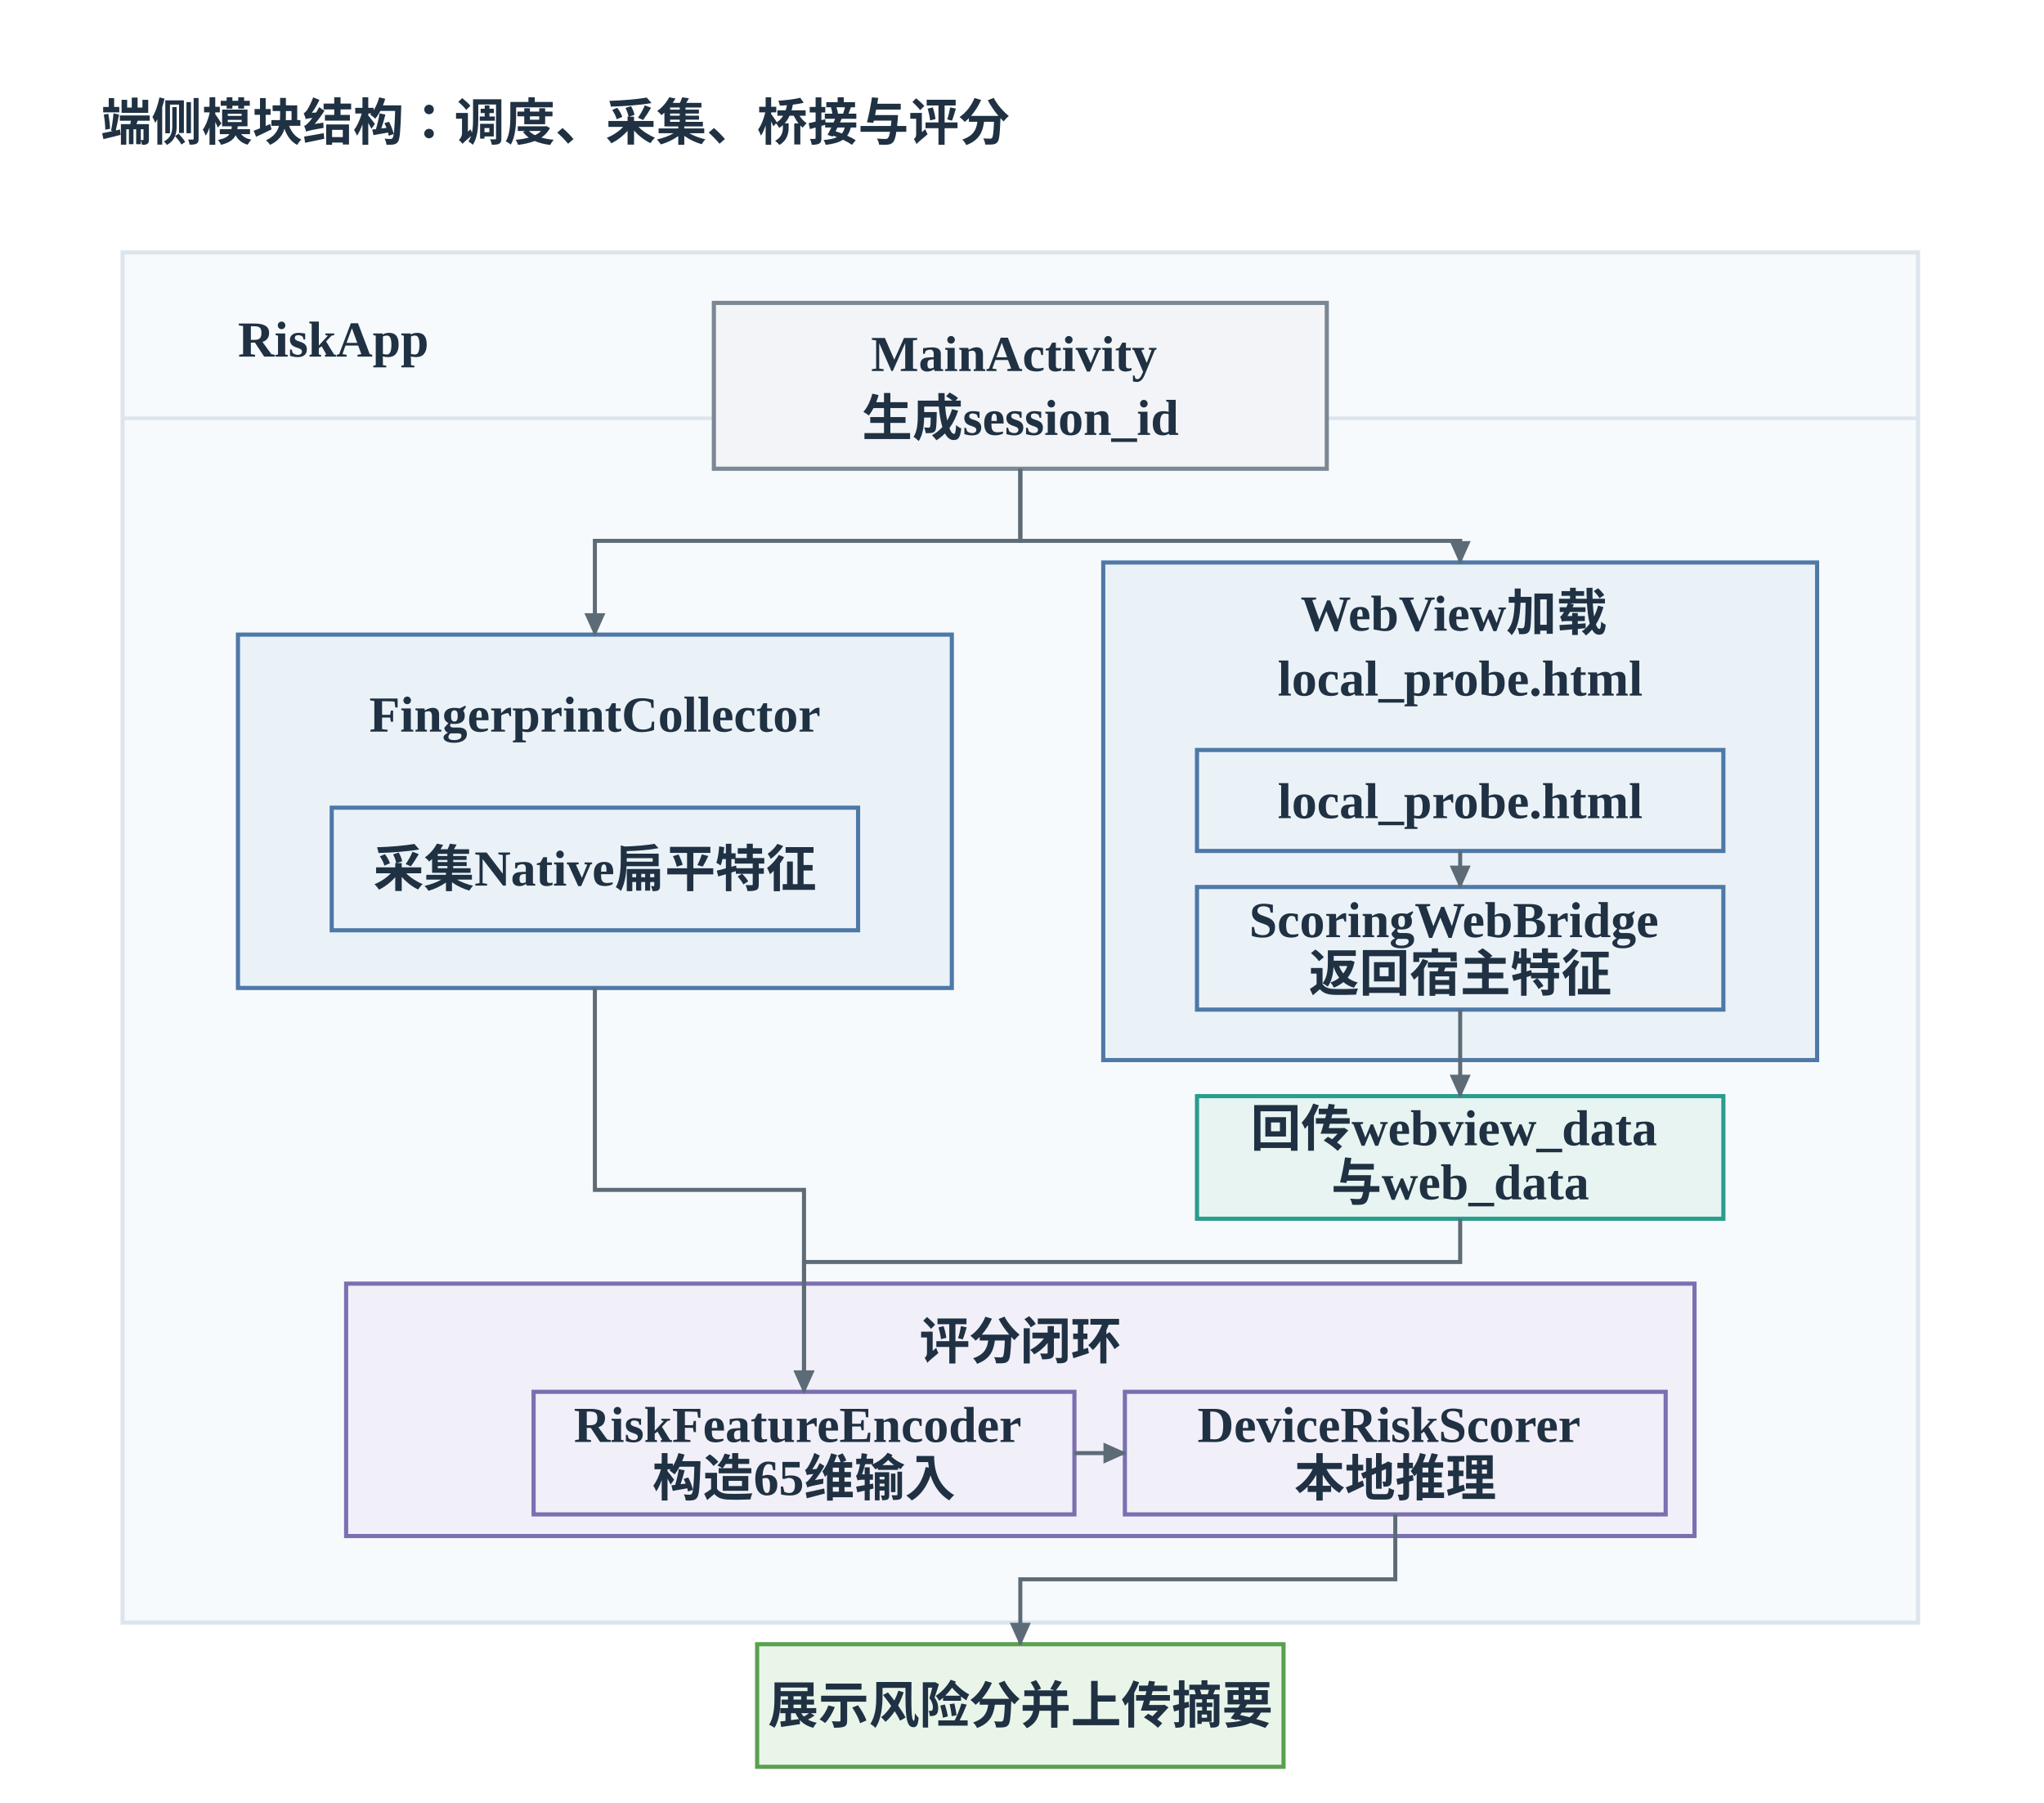
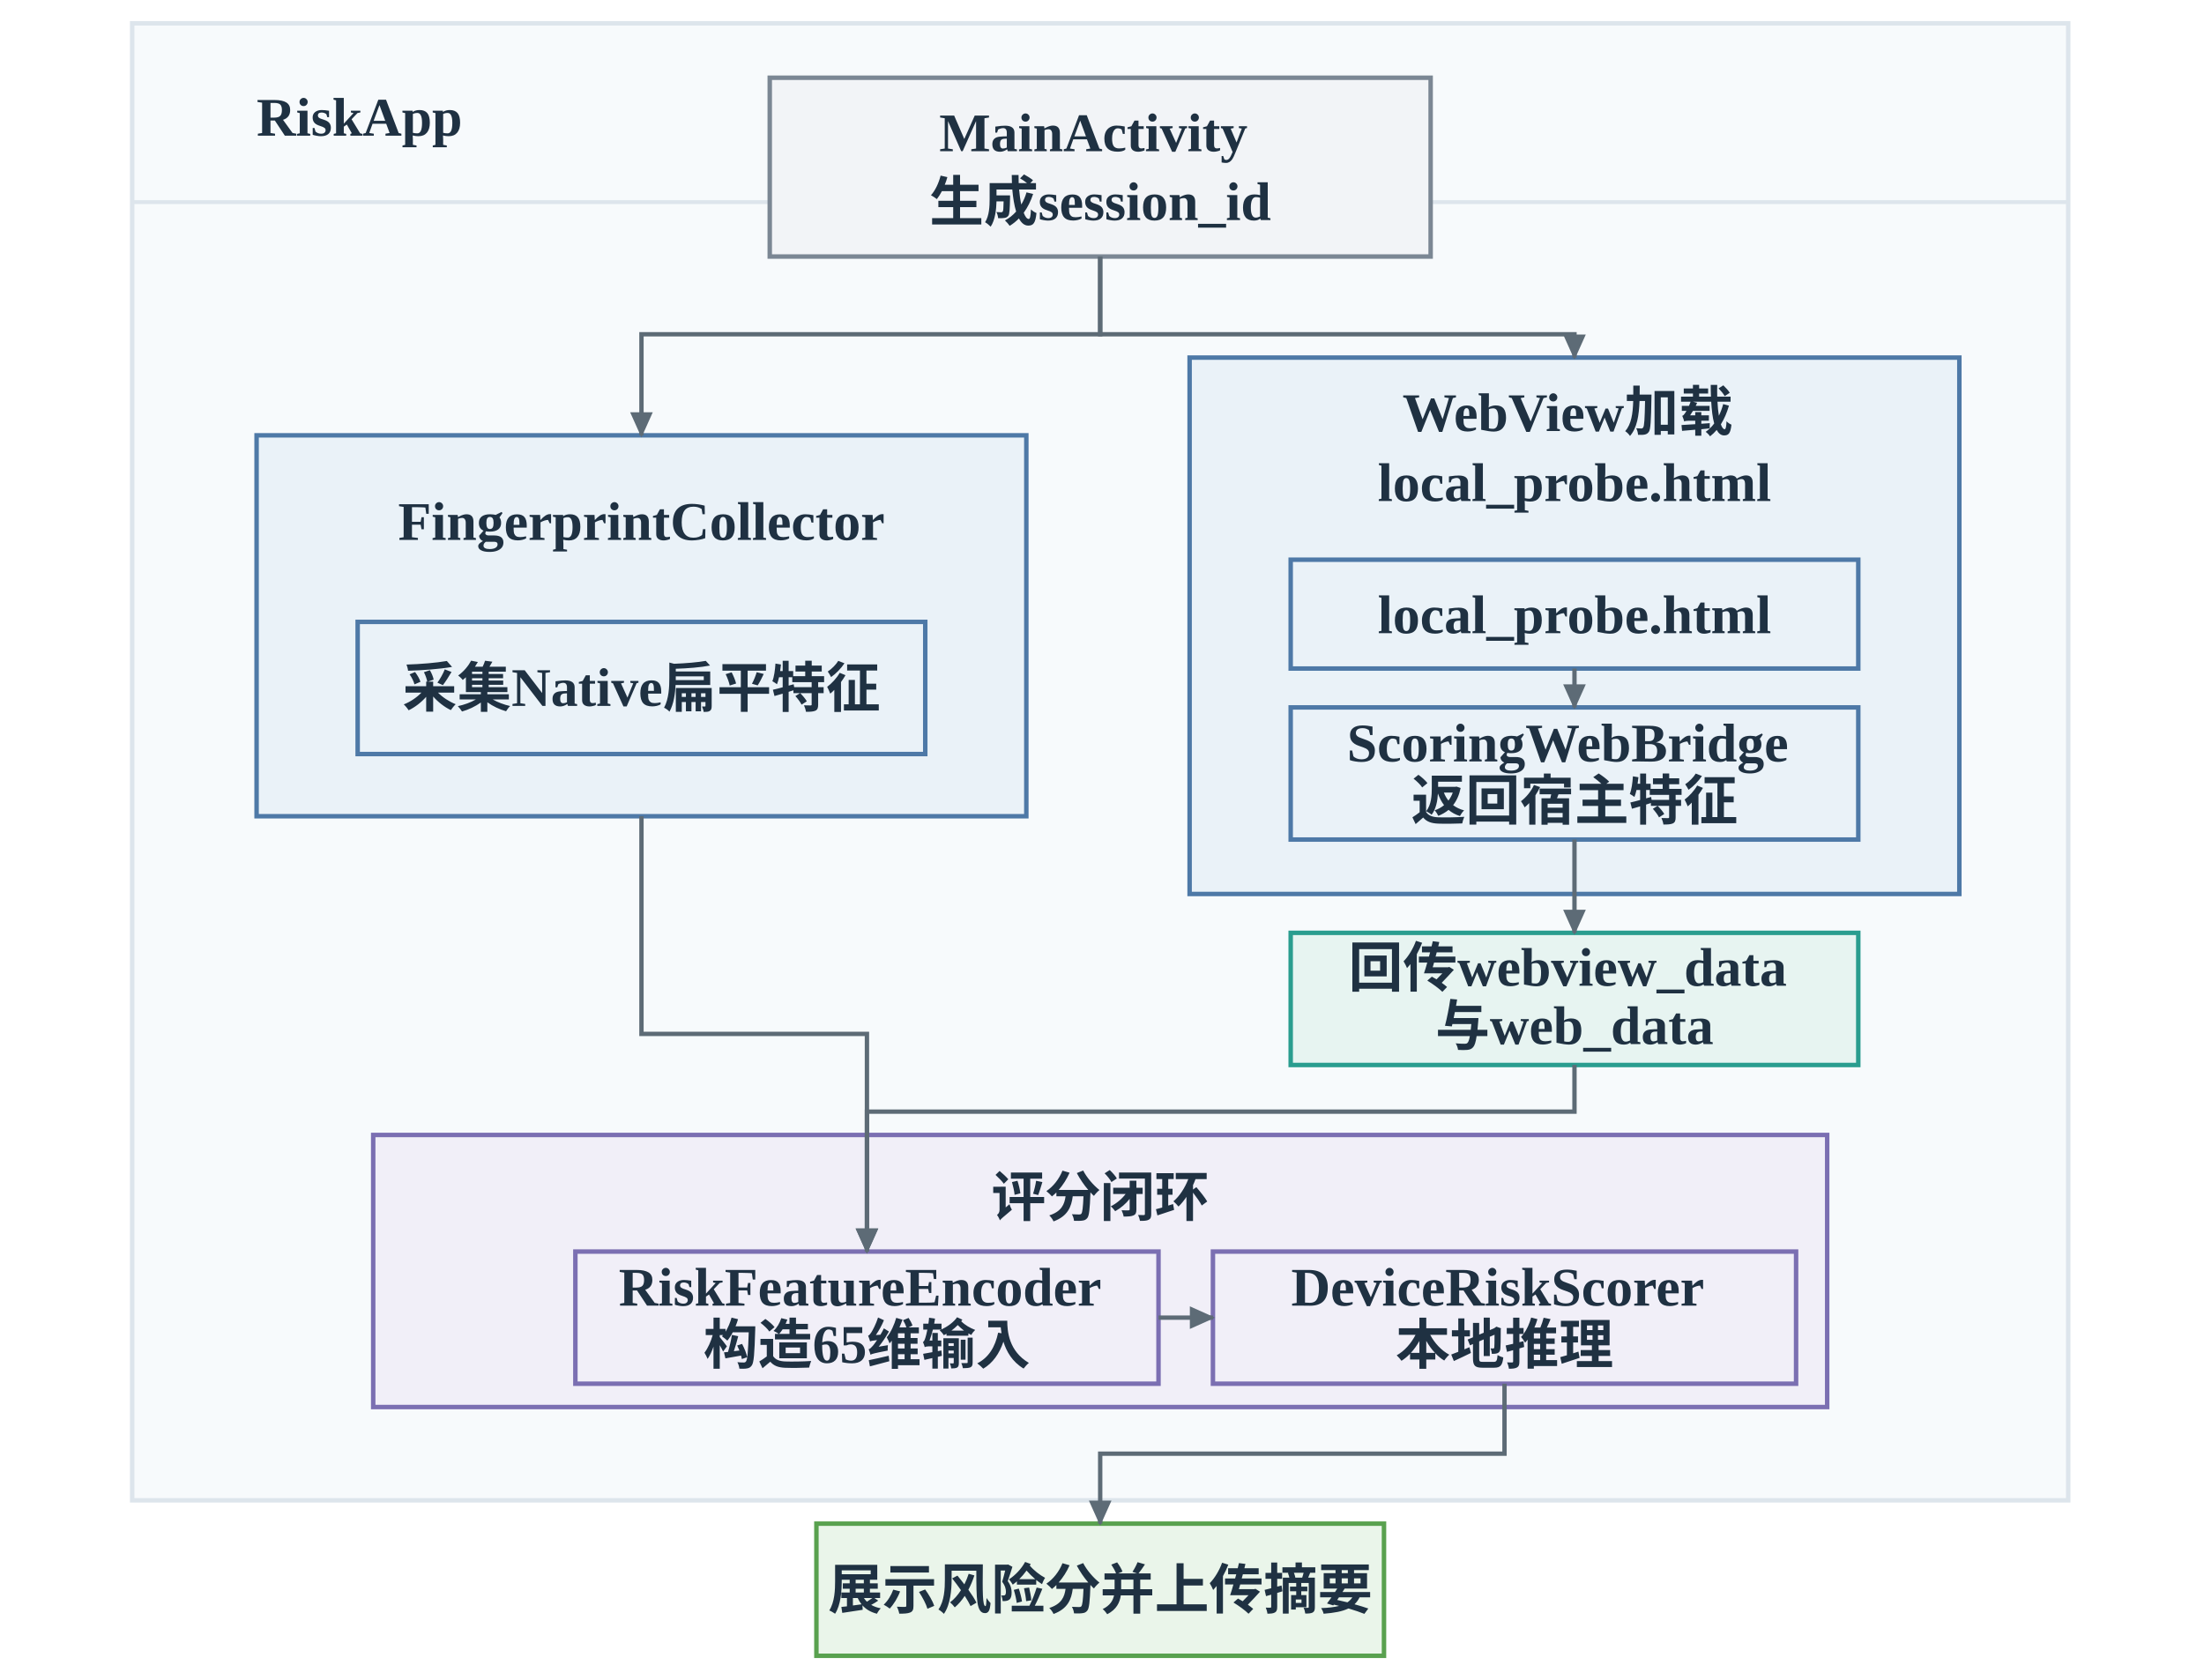
- <svg xmlns="http://www.w3.org/2000/svg" width="15cm" height="13.229cm" viewBox="0 0 566.929 500.000">
+ <svg xmlns="http://www.w3.org/2000/svg" width="15cm" height="11.43cm" viewBox="0 64 566.929 432.000">
  <defs>
    <marker id="arrow" markerWidth="5.8" markerHeight="5.2" refX="5.3" refY="2.6" orient="auto" markerUnits="strokeWidth">
      <path d="M0,0 L5.8,2.6 L0,5.2 Z" fill="#5D6B76" />
    </marker>
    <filter id="softShadow" x="-15%" y="-15%" width="130%" height="130%">
      <feDropShadow dx="0" dy="1.2" stdDeviation="1.2" flood-color="#8AA0B4" flood-opacity="0.14" />
    </filter>
  </defs>
  <style>
    .text { font-family: "Times New Roman", "Songti SC", "STSong", "SimSun", serif; font-size: 10.5pt; fill: #1F3142; letter-spacing: 0; }
    .medium { font-weight: 600; }
  </style>
  <rect width="566.929" height="500.000" fill="#FFFFFF" />
-   <text x="28.00" y="38.90" text-anchor="start" class="text medium">
-     <tspan x="28.00" dy="0.00">端侧模块结构：调度、采集、桥接与评分</tspan>
-   </text>
  <rect x="34.00" y="70.00" width="498.00" height="380.00" fill="#F7FAFC" stroke="#DDE5EC" stroke-width="1.15" />
  <line x1="34.00" y1="116.00" x2="532.00" y2="116.00" stroke="#DDE5EC" stroke-width="1" />
  <text x="66.00" y="98.90" text-anchor="start" class="text medium">
    <tspan x="66.00" dy="0.00">RiskApp</tspan>
  </text>
  <rect x="198.00" y="84.00" width="170.00" height="46.00" fill="#F2F4F7" stroke="#7B8794" stroke-width="1.15" />
  <text x="283.00" y="102.90" text-anchor="middle" class="text medium">
    <tspan x="283.00" dy="0.00">MainActivity</tspan>
    <tspan x="283.00" dy="18.00">生成session_id</tspan>
  </text>
  <rect x="66.00" y="176.00" width="198.00" height="98.00" fill="#EAF2F8" stroke="#4E79A7" stroke-width="1.15" />
  <text x="165.00" y="202.90" text-anchor="middle" class="text medium">
    <tspan x="165.00" dy="0.00">FingerprintCollector</tspan>
  </text>
  <rect x="92.00" y="224.00" width="146.00" height="34.00" fill="#EAF2F8" stroke="#4E79A7" stroke-width="1.15" />
  <text x="165.00" y="245.90" text-anchor="middle" class="text medium">
    <tspan x="165.00" dy="0.00">采集Native扁平特征</tspan>
  </text>
  <rect x="306.00" y="156.00" width="198.00" height="138.00" fill="#EAF2F8" stroke="#4E79A7" stroke-width="1.15" />
  <text x="405.00" y="174.90" text-anchor="middle" class="text medium">
    <tspan x="405.00" dy="0.00">WebView加载</tspan>
    <tspan x="405.00" dy="18.00">local_probe.html</tspan>
  </text>
  <rect x="332.00" y="208.00" width="146.00" height="28.00" fill="#EAF2F8" stroke="#4E79A7" stroke-width="1.15" />
  <text x="405.00" y="226.90" text-anchor="middle" class="text medium">
    <tspan x="405.00" dy="0.00">local_probe.html</tspan>
  </text>
  <rect x="332.00" y="246.00" width="146.00" height="34.00" fill="#EAF2F8" stroke="#4E79A7" stroke-width="1.15" />
  <text x="405.00" y="259.90" text-anchor="middle" class="text medium">
    <tspan x="405.00" dy="0.00">ScoringWebBridge</tspan>
    <tspan x="405.00" dy="15.00">返回宿主特征</tspan>
  </text>
  <rect x="332.00" y="304.00" width="146.00" height="34.00" fill="#E7F4F1" stroke="#2A9D8F" stroke-width="1.15" />
  <text x="405.00" y="317.90" text-anchor="middle" class="text medium">
    <tspan x="405.00" dy="0.00">回传webview_data</tspan>
    <tspan x="405.00" dy="15.00">与web_data</tspan>
  </text>
  <rect x="96.00" y="356.00" width="374.00" height="70.00" fill="#F1EFF8" stroke="#7B6FB2" stroke-width="1.15" />
  <text x="283.00" y="376.90" text-anchor="middle" class="text medium">
    <tspan x="283.00" dy="0.00">评分闭环</tspan>
  </text>
  <rect x="148.00" y="386.00" width="150.00" height="34.00" fill="#F1EFF8" stroke="#7B6FB2" stroke-width="1.15" />
  <text x="223.00" y="399.90" text-anchor="middle" class="text medium">
    <tspan x="223.00" dy="0.00">RiskFeatureEncoder</tspan>
    <tspan x="223.00" dy="15.00">构造65维输入</tspan>
  </text>
  <rect x="312.00" y="386.00" width="150.00" height="34.00" fill="#F1EFF8" stroke="#7B6FB2" stroke-width="1.15" />
  <text x="387.00" y="399.90" text-anchor="middle" class="text medium">
    <tspan x="387.00" dy="0.00">DeviceRiskScorer</tspan>
    <tspan x="387.00" dy="15.00">本地推理</tspan>
  </text>
  <rect x="210.00" y="456.00" width="146.00" height="34.00" fill="#EAF5EA" stroke="#59A14F" stroke-width="1.15" />
  <text x="283.00" y="477.90" text-anchor="middle" class="text medium">
    <tspan x="283.00" dy="0.00">展示风险分并上传摘要</tspan>
  </text>
  <polyline points="283.00,130.00 283.00,150.00 165.00,150.00 165.00,176.00" fill="none" stroke="#5D6B76" stroke-width="1.12" marker-end="url(#arrow)" />
  <polyline points="283.00,130.00 283.00,150.00 405.00,150.00 405.00,156.00" fill="none" stroke="#5D6B76" stroke-width="1.12" marker-end="url(#arrow)" />
  <line x1="405.00" y1="236.00" x2="405.00" y2="246.00" stroke="#5D6B76" stroke-width="1.12" marker-end="url(#arrow)" />
  <polyline points="405.00,280.00 405.00,294.00 405.00,294.00 405.00,304.00" fill="none" stroke="#5D6B76" stroke-width="1.12" marker-end="url(#arrow)" />
  <polyline points="165.00,274.00 165.00,330.00 223.00,330.00 223.00,386.00" fill="none" stroke="#5D6B76" stroke-width="1.12" marker-end="url(#arrow)" />
  <polyline points="405.00,338.00 405.00,350.00 223.00,350.00 223.00,386.00" fill="none" stroke="#5D6B76" stroke-width="1.12" marker-end="url(#arrow)" />
  <line x1="298.00" y1="403.00" x2="312.00" y2="403.00" stroke="#5D6B76" stroke-width="1.12" marker-end="url(#arrow)" />
  <polyline points="387.00,420.00 387.00,438.00 283.00,438.00 283.00,456.00" fill="none" stroke="#5D6B76" stroke-width="1.12" marker-end="url(#arrow)" />
</svg>
